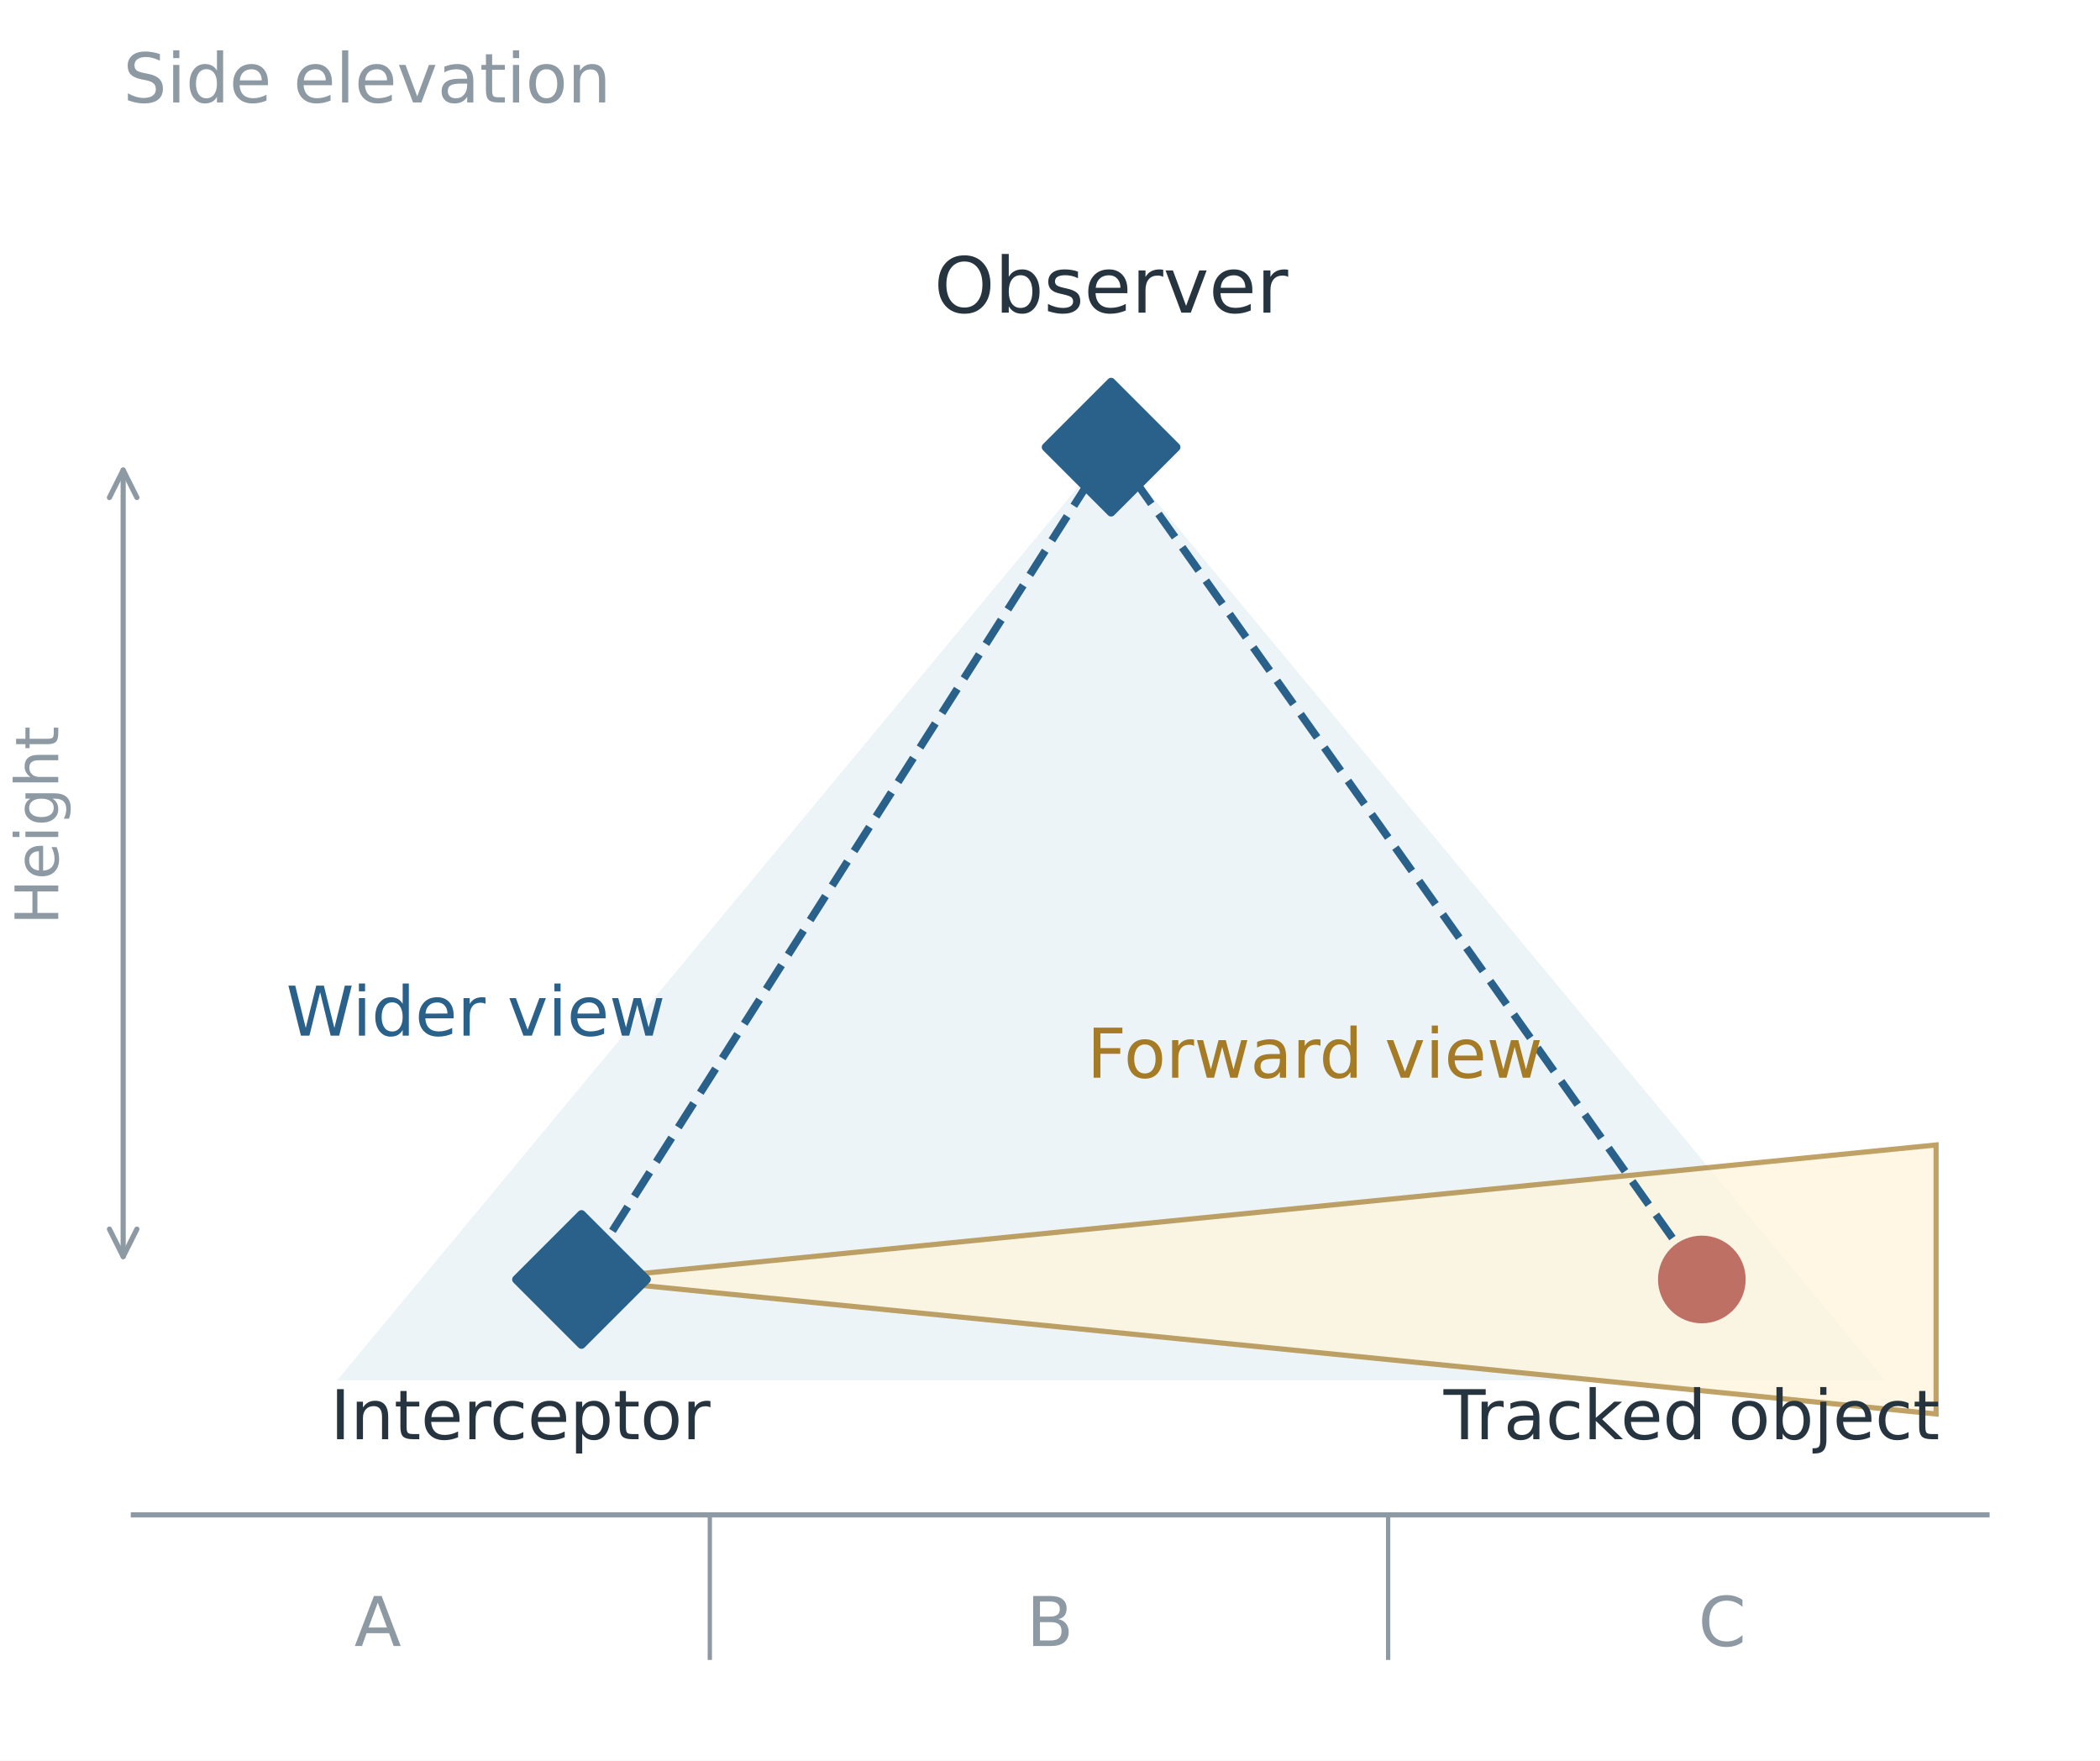
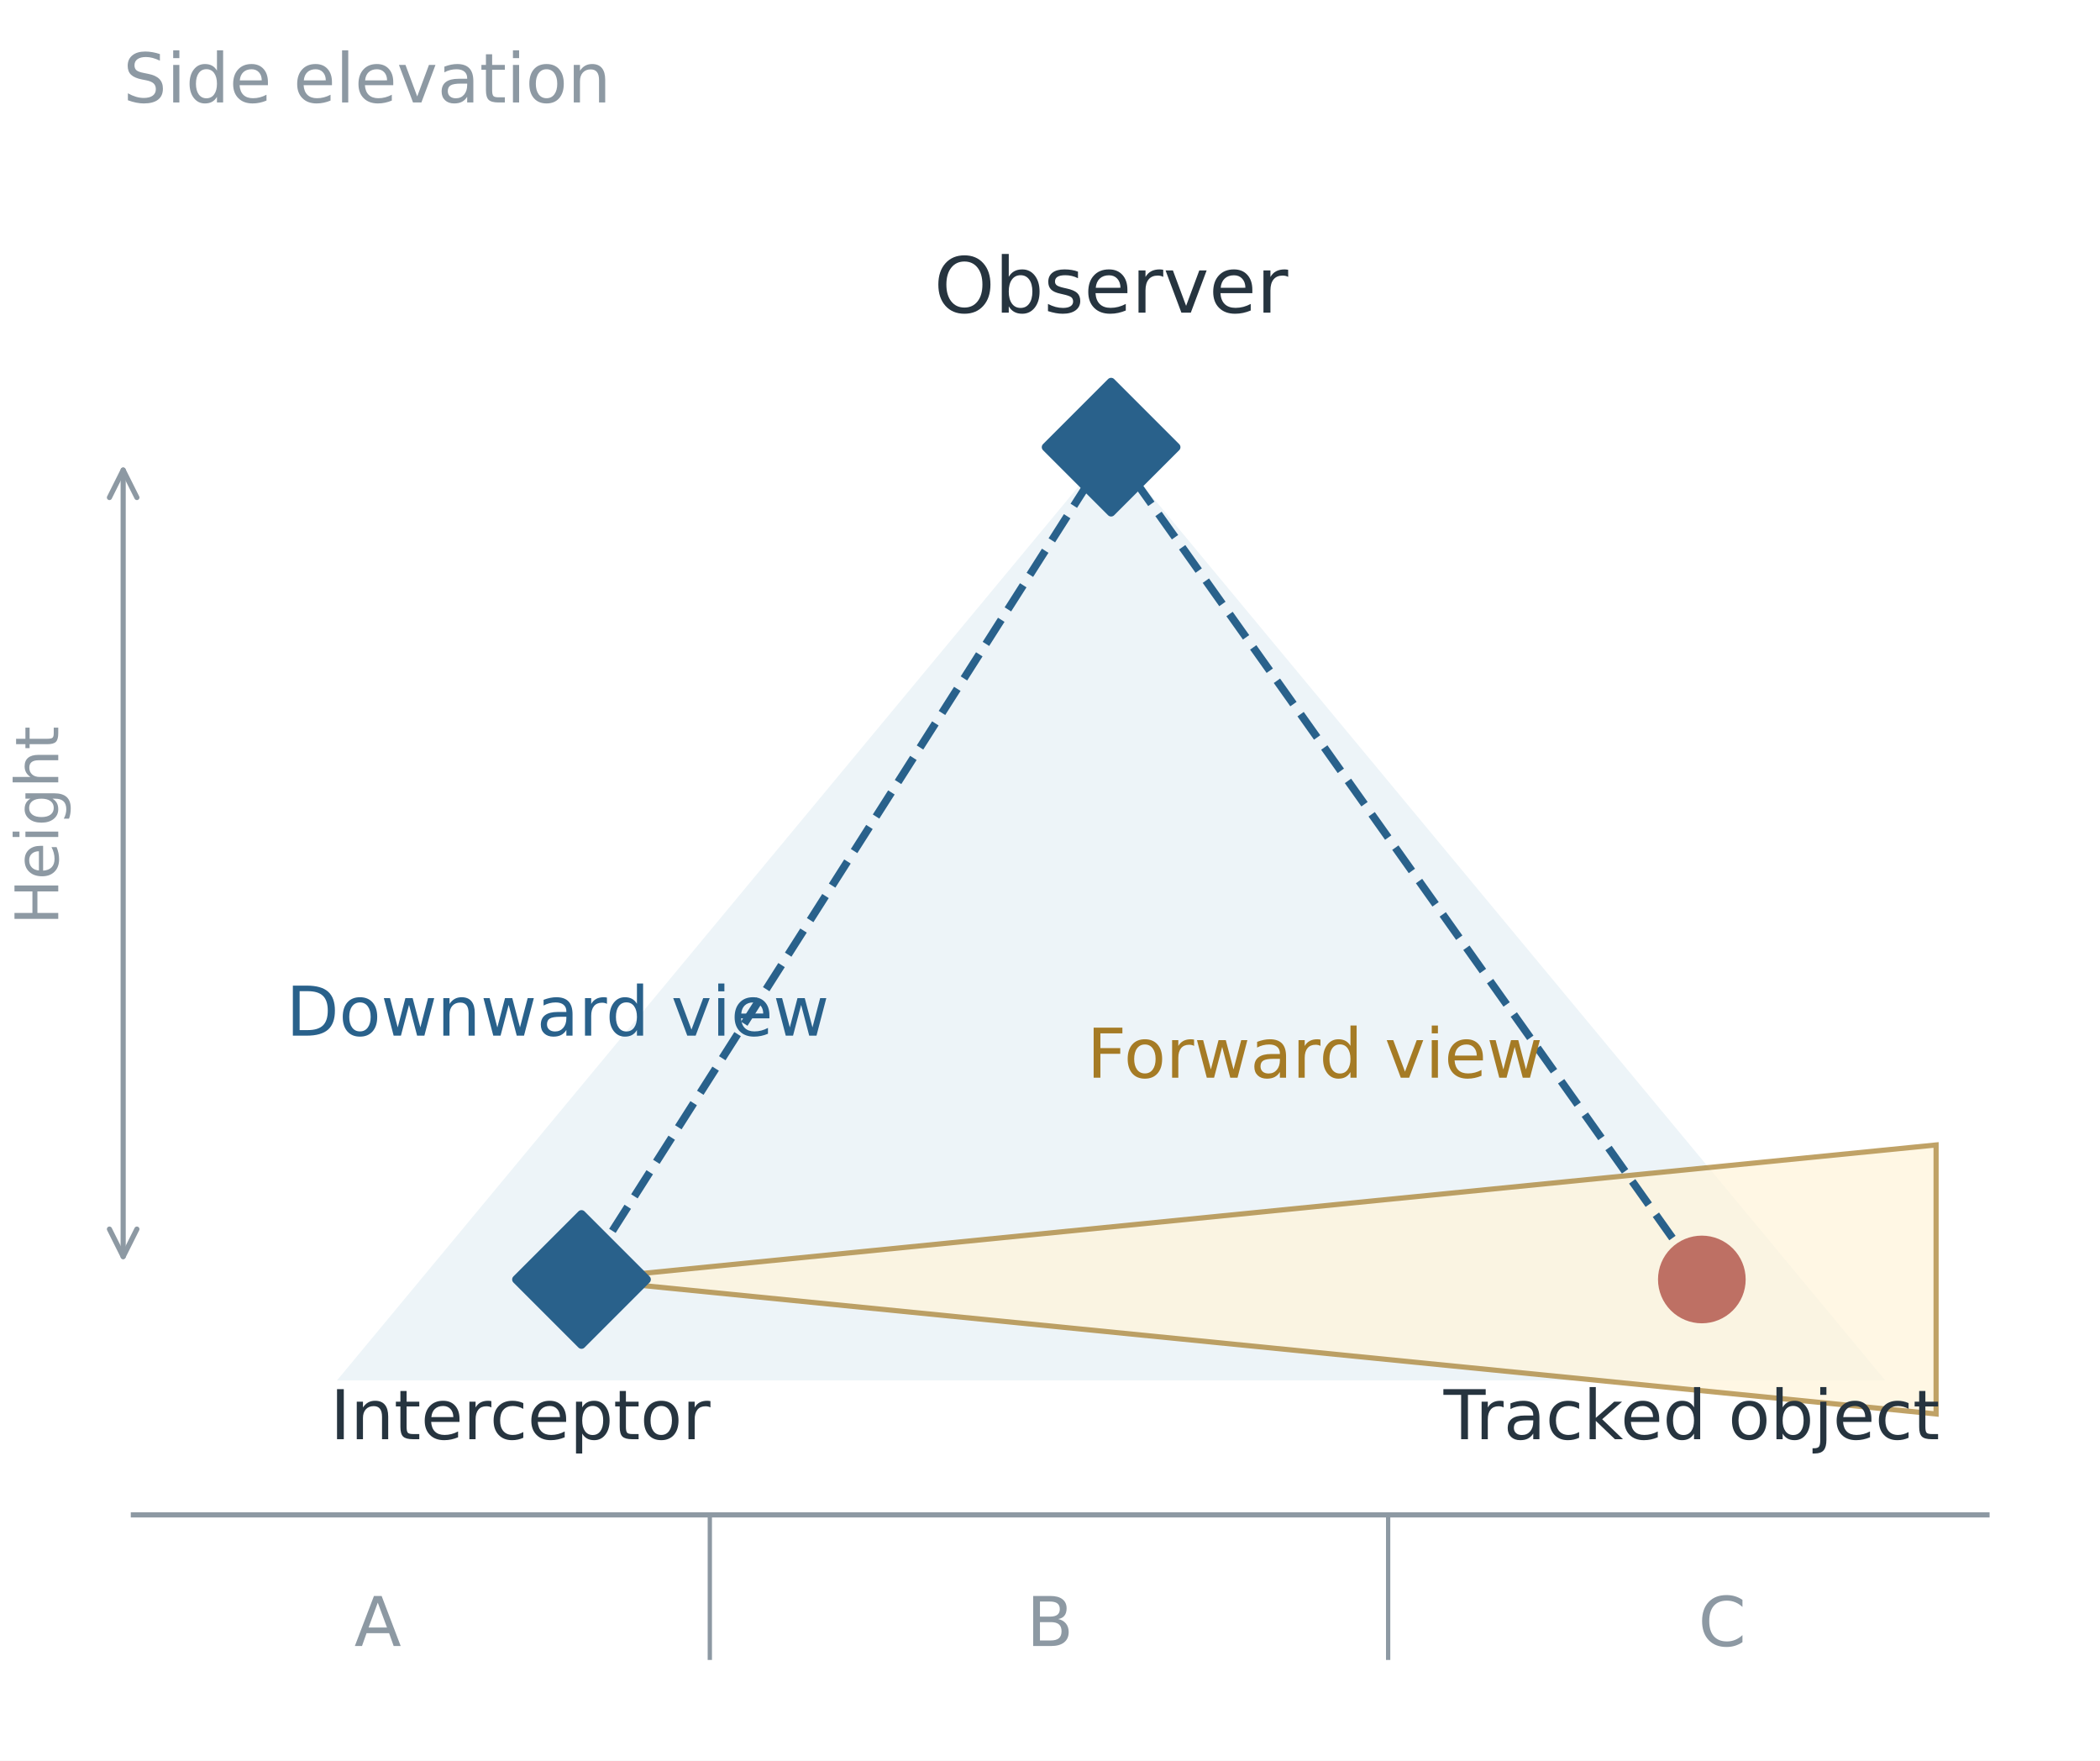
<svg xmlns="http://www.w3.org/2000/svg" xmlns:xlink="http://www.w3.org/1999/xlink" width="244.8pt" height="205.2pt" viewBox="0 0 244.8 205.2" version="1.1">
  <defs>
    <style type="text/css">*{stroke-linejoin: round; stroke-linecap: butt}</style>
  </defs>
  <g id="figure_1">
    <g id="patch_1">
      <path d="M 0 205.2  L 244.8 205.2  L 244.8 0  L 0 0  z " style="fill: #ffffff" />
    </g>
    <g id="axes_1">
      <g id="patch_2">
-         <path d="M 129.524 52.116  L 39.29 160.877  L 219.757 160.877  z " clip-path="url(#pd69c337cdd)" style="fill: #edf4f8" />
+         <path d="M 129.524 52.116  L 39.29 160.877  L 219.757 160.877  z " clip-path="url(#p89363a7653)" style="fill: #edf4f8" />
      </g>
      <g id="patch_3">
-         <path d="M 67.785 149.119  L 225.693 164.796  L 225.693 133.442  z " clip-path="url(#pd69c337cdd)" style="fill: #fff3d8; opacity: 0.7; stroke: #a57b25; stroke-width: 0.6; stroke-linejoin: miter" />
+         <path d="M 67.785 149.119  L 225.693 164.796  L 225.693 133.442  z " clip-path="url(#p89363a7653)" style="fill: #fff3d8; opacity: 0.7; stroke: #a57b25; stroke-width: 0.6; stroke-linejoin: miter" />
      </g>
      <g id="line2d_1">
-         <path d="M 15.545 176.554  L 231.63 176.554  " clip-path="url(#pd69c337cdd)" style="fill: none; stroke: #8d99a3; stroke-width: 0.6; stroke-linecap: square" />
+         <path d="M 15.545 176.554  L 231.63 176.554  " clip-path="url(#p89363a7653)" style="fill: none; stroke: #8d99a3; stroke-width: 0.6; stroke-linecap: square" />
      </g>
      <g id="line2d_2">
-         <path d="M 82.745 193.211  L 82.745 176.554  " clip-path="url(#pd69c337cdd)" style="fill: none; stroke: #8d99a3; stroke-width: 0.5; stroke-linecap: square" />
+         <path d="M 82.745 193.211  L 82.745 176.554  " clip-path="url(#p89363a7653)" style="fill: none; stroke: #8d99a3; stroke-width: 0.5; stroke-linecap: square" />
      </g>
      <g id="line2d_3">
-         <path d="M 161.818 193.211  L 161.818 176.554  " clip-path="url(#pd69c337cdd)" style="fill: none; stroke: #8d99a3; stroke-width: 0.5; stroke-linecap: square" />
+         <path d="M 161.818 193.211  L 161.818 176.554  " clip-path="url(#p89363a7653)" style="fill: none; stroke: #8d99a3; stroke-width: 0.5; stroke-linecap: square" />
      </g>
      <g id="line2d_4">
-         <path d="M 129.524 52.116  L 67.785 149.119  " clip-path="url(#pd69c337cdd)" style="fill: none; stroke-dasharray: 3.33,1.44; stroke-dashoffset: 0; stroke: #29618b; stroke-width: 0.9" />
+         <path d="M 129.524 52.116  L 67.785 149.119  " clip-path="url(#p89363a7653)" style="fill: none; stroke-dasharray: 3.33,1.44; stroke-dashoffset: 0; stroke: #29618b; stroke-width: 0.9" />
      </g>
      <g id="line2d_5">
-         <path d="M 129.524 52.116  L 198.386 149.119  " clip-path="url(#pd69c337cdd)" style="fill: none; stroke-dasharray: 3.33,1.44; stroke-dashoffset: 0; stroke: #29618b; stroke-width: 0.9" />
+         <path d="M 129.524 52.116  L 198.386 149.119  " clip-path="url(#p89363a7653)" style="fill: none; stroke-dasharray: 3.33,1.44; stroke-dashoffset: 0; stroke: #29618b; stroke-width: 0.9" />
      </g>
      <g id="text_1">
        <g style="fill: #8d99a3" transform="translate(41.30327 191.8394) scale(0.08 -0.08)">
          <defs>
            <path id="DejaVuSans-41" d="M 2188 4044  L 1331 1722  L 3047 1722  L 2188 4044  z M 1831 4666  L 2547 4666  L 4325 0  L 3669 0  L 3244 1197  L 1141 1197  L 716 0  L 50 0  L 1831 4666  z " transform="scale(0.015625)" />
          </defs>
          <use xlink:href="#DejaVuSans-41" />
        </g>
      </g>
      <g id="text_2">
        <g style="fill: #8d99a3" transform="translate(119.6556 191.8394) scale(0.08 -0.08)">
          <defs>
            <path id="DejaVuSans-42" d="M 1259 2228  L 1259 519  L 2272 519  Q 2781 519 3026 730  Q 3272 941 3272 1375  Q 3272 1813 3026 2020  Q 2781 2228 2272 2228  L 1259 2228  z M 1259 4147  L 1259 2741  L 2194 2741  Q 2656 2741 2882 2914  Q 3109 3088 3109 3444  Q 3109 3797 2882 3972  Q 2656 4147 2194 4147  L 1259 4147  z M 628 4666  L 2241 4666  Q 2963 4666 3353 4366  Q 3744 4066 3744 3513  Q 3744 3084 3544 2831  Q 3344 2578 2956 2516  Q 3422 2416 3680 2098  Q 3938 1781 3938 1306  Q 3938 681 3513 340  Q 3088 0 2303 0  L 628 0  L 628 4666  z " transform="scale(0.015625)" />
          </defs>
          <use xlink:href="#DejaVuSans-42" />
        </g>
      </g>
      <g id="text_3">
        <g style="fill: #8d99a3" transform="translate(197.9674 191.8394) scale(0.08 -0.08)">
          <defs>
            <path id="DejaVuSans-43" d="M 4122 4306  L 4122 3641  Q 3803 3938 3442 4084  Q 3081 4231 2675 4231  Q 1875 4231 1450 3742  Q 1025 3253 1025 2328  Q 1025 1406 1450 917  Q 1875 428 2675 428  Q 3081 428 3442 575  Q 3803 722 4122 1019  L 4122 359  Q 3791 134 3420 21  Q 3050 -91 2638 -91  Q 1578 -91 968 557  Q 359 1206 359 2328  Q 359 3453 968 4101  Q 1578 4750 2638 4750  Q 3056 4750 3426 4639  Q 3797 4528 4122 4306  z " transform="scale(0.015625)" />
          </defs>
          <use xlink:href="#DejaVuSans-43" />
        </g>
      </g>
      <g id="text_4">
        <g style="fill: #8d99a3" transform="translate(14.35752 11.94264) scale(0.08 -0.08)">
          <defs>
            <path id="DejaVuSans-53" d="M 3425 4513  L 3425 3897  Q 3066 4069 2747 4153  Q 2428 4238 2131 4238  Q 1616 4238 1336 4038  Q 1056 3838 1056 3469  Q 1056 3159 1242 3001  Q 1428 2844 1947 2747  L 2328 2669  Q 3034 2534 3370 2195  Q 3706 1856 3706 1288  Q 3706 609 3251 259  Q 2797 -91 1919 -91  Q 1588 -91 1214 -16  Q 841 59 441 206  L 441 856  Q 825 641 1194 531  Q 1563 422 1919 422  Q 2459 422 2753 634  Q 3047 847 3047 1241  Q 3047 1584 2836 1778  Q 2625 1972 2144 2069  L 1759 2144  Q 1053 2284 737 2584  Q 422 2884 422 3419  Q 422 4038 858 4394  Q 1294 4750 2059 4750  Q 2388 4750 2728 4690  Q 3069 4631 3425 4513  z " transform="scale(0.015625)" />
            <path id="DejaVuSans-69" d="M 603 3500  L 1178 3500  L 1178 0  L 603 0  L 603 3500  z M 603 4863  L 1178 4863  L 1178 4134  L 603 4134  L 603 4863  z " transform="scale(0.015625)" />
            <path id="DejaVuSans-64" d="M 2906 2969  L 2906 4863  L 3481 4863  L 3481 0  L 2906 0  L 2906 525  Q 2725 213 2448 61  Q 2172 -91 1784 -91  Q 1150 -91 751 415  Q 353 922 353 1747  Q 353 2572 751 3078  Q 1150 3584 1784 3584  Q 2172 3584 2448 3432  Q 2725 3281 2906 2969  z M 947 1747  Q 947 1113 1208 752  Q 1469 391 1925 391  Q 2381 391 2643 752  Q 2906 1113 2906 1747  Q 2906 2381 2643 2742  Q 2381 3103 1925 3103  Q 1469 3103 1208 2742  Q 947 2381 947 1747  z " transform="scale(0.015625)" />
            <path id="DejaVuSans-65" d="M 3597 1894  L 3597 1613  L 953 1613  Q 991 1019 1311 708  Q 1631 397 2203 397  Q 2534 397 2845 478  Q 3156 559 3463 722  L 3463 178  Q 3153 47 2828 -22  Q 2503 -91 2169 -91  Q 1331 -91 842 396  Q 353 884 353 1716  Q 353 2575 817 3079  Q 1281 3584 2069 3584  Q 2775 3584 3186 3129  Q 3597 2675 3597 1894  z M 3022 2063  Q 3016 2534 2758 2815  Q 2500 3097 2075 3097  Q 1594 3097 1305 2825  Q 1016 2553 972 2059  L 3022 2063  z " transform="scale(0.015625)" />
            <path id="DejaVuSans-20" transform="scale(0.015625)" />
            <path id="DejaVuSans-6c" d="M 603 4863  L 1178 4863  L 1178 0  L 603 0  L 603 4863  z " transform="scale(0.015625)" />
            <path id="DejaVuSans-76" d="M 191 3500  L 800 3500  L 1894 563  L 2988 3500  L 3597 3500  L 2284 0  L 1503 0  L 191 3500  z " transform="scale(0.015625)" />
            <path id="DejaVuSans-61" d="M 2194 1759  Q 1497 1759 1228 1600  Q 959 1441 959 1056  Q 959 750 1161 570  Q 1363 391 1709 391  Q 2188 391 2477 730  Q 2766 1069 2766 1631  L 2766 1759  L 2194 1759  z M 3341 1997  L 3341 0  L 2766 0  L 2766 531  Q 2569 213 2275 61  Q 1981 -91 1556 -91  Q 1019 -91 701 211  Q 384 513 384 1019  Q 384 1609 779 1909  Q 1175 2209 1959 2209  L 2766 2209  L 2766 2266  Q 2766 2663 2505 2880  Q 2244 3097 1772 3097  Q 1472 3097 1187 3025  Q 903 2953 641 2809  L 641 3341  Q 956 3463 1253 3523  Q 1550 3584 1831 3584  Q 2591 3584 2966 3190  Q 3341 2797 3341 1997  z " transform="scale(0.015625)" />
            <path id="DejaVuSans-74" d="M 1172 4494  L 1172 3500  L 2356 3500  L 2356 3053  L 1172 3053  L 1172 1153  Q 1172 725 1289 603  Q 1406 481 1766 481  L 2356 481  L 2356 0  L 1766 0  Q 1100 0 847 248  Q 594 497 594 1153  L 594 3053  L 172 3053  L 172 3500  L 594 3500  L 594 4494  L 1172 4494  z " transform="scale(0.015625)" />
            <path id="DejaVuSans-6f" d="M 1959 3097  Q 1497 3097 1228 2736  Q 959 2375 959 1747  Q 959 1119 1226 758  Q 1494 397 1959 397  Q 2419 397 2687 759  Q 2956 1122 2956 1747  Q 2956 2369 2687 2733  Q 2419 3097 1959 3097  z M 1959 3584  Q 2709 3584 3137 3096  Q 3566 2609 3566 1747  Q 3566 888 3137 398  Q 2709 -91 1959 -91  Q 1206 -91 779 398  Q 353 888 353 1747  Q 353 2609 779 3096  Q 1206 3584 1959 3584  z " transform="scale(0.015625)" />
            <path id="DejaVuSans-6e" d="M 3513 2113  L 3513 0  L 2938 0  L 2938 2094  Q 2938 2591 2744 2837  Q 2550 3084 2163 3084  Q 1697 3084 1428 2787  Q 1159 2491 1159 1978  L 1159 0  L 581 0  L 581 3500  L 1159 3500  L 1159 2956  Q 1366 3272 1645 3428  Q 1925 3584 2291 3584  Q 2894 3584 3203 3211  Q 3513 2838 3513 2113  z " transform="scale(0.015625)" />
          </defs>
          <use xlink:href="#DejaVuSans-53" />
          <use xlink:href="#DejaVuSans-69" transform="translate(63.47656 0)" />
          <use xlink:href="#DejaVuSans-64" transform="translate(91.25977 0)" />
          <use xlink:href="#DejaVuSans-65" transform="translate(154.7363 0)" />
          <use xlink:href="#DejaVuSans-20" transform="translate(216.2598 0)" />
          <use xlink:href="#DejaVuSans-65" transform="translate(248.0469 0)" />
          <use xlink:href="#DejaVuSans-6c" transform="translate(309.5703 0)" />
          <use xlink:href="#DejaVuSans-65" transform="translate(337.3535 0)" />
          <use xlink:href="#DejaVuSans-76" transform="translate(398.877 0)" />
          <use xlink:href="#DejaVuSans-61" transform="translate(458.0566 0)" />
          <use xlink:href="#DejaVuSans-74" transform="translate(519.3359 0)" />
          <use xlink:href="#DejaVuSans-69" transform="translate(558.5449 0)" />
          <use xlink:href="#DejaVuSans-6f" transform="translate(586.3281 0)" />
          <use xlink:href="#DejaVuSans-6e" transform="translate(647.5098 0)" />
        </g>
      </g>
      <g id="text_5">
        <g style="fill: #26343f" transform="translate(108.8792 36.43839) scale(0.09 -0.09)">
          <defs>
            <path id="DejaVuSans-4f" d="M 2522 4238  Q 1834 4238 1429 3725  Q 1025 3213 1025 2328  Q 1025 1447 1429 934  Q 1834 422 2522 422  Q 3209 422 3611 934  Q 4013 1447 4013 2328  Q 4013 3213 3611 3725  Q 3209 4238 2522 4238  z M 2522 4750  Q 3503 4750 4090 4092  Q 4678 3434 4678 2328  Q 4678 1225 4090 567  Q 3503 -91 2522 -91  Q 1538 -91 948 565  Q 359 1222 359 2328  Q 359 3434 948 4092  Q 1538 4750 2522 4750  z " transform="scale(0.015625)" />
            <path id="DejaVuSans-62" d="M 3116 1747  Q 3116 2381 2855 2742  Q 2594 3103 2138 3103  Q 1681 3103 1420 2742  Q 1159 2381 1159 1747  Q 1159 1113 1420 752  Q 1681 391 2138 391  Q 2594 391 2855 752  Q 3116 1113 3116 1747  z M 1159 2969  Q 1341 3281 1617 3432  Q 1894 3584 2278 3584  Q 2916 3584 3314 3078  Q 3713 2572 3713 1747  Q 3713 922 3314 415  Q 2916 -91 2278 -91  Q 1894 -91 1617 61  Q 1341 213 1159 525  L 1159 0  L 581 0  L 581 4863  L 1159 4863  L 1159 2969  z " transform="scale(0.015625)" />
            <path id="DejaVuSans-73" d="M 2834 3397  L 2834 2853  Q 2591 2978 2328 3040  Q 2066 3103 1784 3103  Q 1356 3103 1142 2972  Q 928 2841 928 2578  Q 928 2378 1081 2264  Q 1234 2150 1697 2047  L 1894 2003  Q 2506 1872 2764 1633  Q 3022 1394 3022 966  Q 3022 478 2636 193  Q 2250 -91 1575 -91  Q 1294 -91 989 -36  Q 684 19 347 128  L 347 722  Q 666 556 975 473  Q 1284 391 1588 391  Q 1994 391 2212 530  Q 2431 669 2431 922  Q 2431 1156 2273 1281  Q 2116 1406 1581 1522  L 1381 1569  Q 847 1681 609 1914  Q 372 2147 372 2553  Q 372 3047 722 3315  Q 1072 3584 1716 3584  Q 2034 3584 2315 3537  Q 2597 3491 2834 3397  z " transform="scale(0.015625)" />
            <path id="DejaVuSans-72" d="M 2631 2963  Q 2534 3019 2420 3045  Q 2306 3072 2169 3072  Q 1681 3072 1420 2755  Q 1159 2438 1159 1844  L 1159 0  L 581 0  L 581 3500  L 1159 3500  L 1159 2956  Q 1341 3275 1631 3429  Q 1922 3584 2338 3584  Q 2397 3584 2469 3576  Q 2541 3569 2628 3553  L 2631 2963  z " transform="scale(0.015625)" />
          </defs>
          <use xlink:href="#DejaVuSans-4f" />
          <use xlink:href="#DejaVuSans-62" transform="translate(78.71094 0)" />
          <use xlink:href="#DejaVuSans-73" transform="translate(142.1875 0)" />
          <use xlink:href="#DejaVuSans-65" transform="translate(194.2871 0)" />
          <use xlink:href="#DejaVuSans-72" transform="translate(255.8105 0)" />
          <use xlink:href="#DejaVuSans-76" transform="translate(296.9238 0)" />
          <use xlink:href="#DejaVuSans-65" transform="translate(356.1035 0)" />
          <use xlink:href="#DejaVuSans-72" transform="translate(417.627 0)" />
        </g>
      </g>
      <g id="text_6">
        <g style="fill: #29618b" transform="translate(33.354 120.7038) scale(0.08 -0.08)">
          <defs>
-             <path id="DejaVuSans-57" d="M 213 4666  L 850 4666  L 1831 722  L 2809 4666  L 3519 4666  L 4500 722  L 5478 4666  L 6119 4666  L 4947 0  L 4153 0  L 3169 4050  L 2175 0  L 1381 0  L 213 4666  z " transform="scale(0.015625)" />
+             <path id="DejaVuSans-44" d="M 1259 4147  L 1259 519  L 2022 519  Q 2988 519 3436 956  Q 3884 1394 3884 2338  Q 3884 3275 3436 3711  Q 2988 4147 2022 4147  L 1259 4147  z M 628 4666  L 1925 4666  Q 3281 4666 3915 4102  Q 4550 3538 4550 2338  Q 4550 1131 3912 565  Q 3275 0 1925 0  L 628 0  L 628 4666  z " transform="scale(0.015625)" />
            <path id="DejaVuSans-77" d="M 269 3500  L 844 3500  L 1563 769  L 2278 3500  L 2956 3500  L 3675 769  L 4391 3500  L 4966 3500  L 4050 0  L 3372 0  L 2619 2869  L 1863 0  L 1184 0  L 269 3500  z " transform="scale(0.015625)" />
          </defs>
-           <use xlink:href="#DejaVuSans-57" />
-           <use xlink:href="#DejaVuSans-69" transform="translate(96.62695 0)" />
-           <use xlink:href="#DejaVuSans-64" transform="translate(124.4102 0)" />
-           <use xlink:href="#DejaVuSans-65" transform="translate(187.8867 0)" />
-           <use xlink:href="#DejaVuSans-72" transform="translate(249.4102 0)" />
-           <use xlink:href="#DejaVuSans-20" transform="translate(290.5234 0)" />
-           <use xlink:href="#DejaVuSans-76" transform="translate(322.3105 0)" />
-           <use xlink:href="#DejaVuSans-69" transform="translate(381.4902 0)" />
-           <use xlink:href="#DejaVuSans-65" transform="translate(409.2734 0)" />
-           <use xlink:href="#DejaVuSans-77" transform="translate(470.7969 0)" />
+           <use xlink:href="#DejaVuSans-44" />
+           <use xlink:href="#DejaVuSans-6f" transform="translate(77.00195 0)" />
+           <use xlink:href="#DejaVuSans-77" transform="translate(138.1836 0)" />
+           <use xlink:href="#DejaVuSans-6e" transform="translate(219.9707 0)" />
+           <use xlink:href="#DejaVuSans-77" transform="translate(283.3496 0)" />
+           <use xlink:href="#DejaVuSans-61" transform="translate(365.1367 0)" />
+           <use xlink:href="#DejaVuSans-72" transform="translate(426.416 0)" />
+           <use xlink:href="#DejaVuSans-64" transform="translate(465.7793 0)" />
+           <use xlink:href="#DejaVuSans-20" transform="translate(529.2559 0)" />
+           <use xlink:href="#DejaVuSans-76" transform="translate(561.043 0)" />
+           <use xlink:href="#DejaVuSans-69" transform="translate(620.2227 0)" />
+           <use xlink:href="#DejaVuSans-65" transform="translate(648.0059 0)" />
+           <use xlink:href="#DejaVuSans-77" transform="translate(709.5293 0)" />
        </g>
      </g>
      <g id="text_7">
        <g style="fill: #26343f" transform="translate(38.50269 167.7356) scale(0.08 -0.08)">
          <defs>
            <path id="DejaVuSans-49" d="M 628 4666  L 1259 4666  L 1259 0  L 628 0  L 628 4666  z " transform="scale(0.015625)" />
            <path id="DejaVuSans-63" d="M 3122 3366  L 3122 2828  Q 2878 2963 2633 3030  Q 2388 3097 2138 3097  Q 1578 3097 1268 2742  Q 959 2388 959 1747  Q 959 1106 1268 751  Q 1578 397 2138 397  Q 2388 397 2633 464  Q 2878 531 3122 666  L 3122 134  Q 2881 22 2623 -34  Q 2366 -91 2075 -91  Q 1284 -91 818 406  Q 353 903 353 1747  Q 353 2603 823 3093  Q 1294 3584 2113 3584  Q 2378 3584 2631 3529  Q 2884 3475 3122 3366  z " transform="scale(0.015625)" />
            <path id="DejaVuSans-70" d="M 1159 525  L 1159 -1331  L 581 -1331  L 581 3500  L 1159 3500  L 1159 2969  Q 1341 3281 1617 3432  Q 1894 3584 2278 3584  Q 2916 3584 3314 3078  Q 3713 2572 3713 1747  Q 3713 922 3314 415  Q 2916 -91 2278 -91  Q 1894 -91 1617 61  Q 1341 213 1159 525  z M 3116 1747  Q 3116 2381 2855 2742  Q 2594 3103 2138 3103  Q 1681 3103 1420 2742  Q 1159 2381 1159 1747  Q 1159 1113 1420 752  Q 1681 391 2138 391  Q 2594 391 2855 752  Q 3116 1113 3116 1747  z " transform="scale(0.015625)" />
          </defs>
          <use xlink:href="#DejaVuSans-49" />
          <use xlink:href="#DejaVuSans-6e" transform="translate(29.49219 0)" />
          <use xlink:href="#DejaVuSans-74" transform="translate(92.87109 0)" />
          <use xlink:href="#DejaVuSans-65" transform="translate(132.0801 0)" />
          <use xlink:href="#DejaVuSans-72" transform="translate(193.6035 0)" />
          <use xlink:href="#DejaVuSans-63" transform="translate(232.4668 0)" />
          <use xlink:href="#DejaVuSans-65" transform="translate(287.4473 0)" />
          <use xlink:href="#DejaVuSans-70" transform="translate(348.9707 0)" />
          <use xlink:href="#DejaVuSans-74" transform="translate(412.4473 0)" />
          <use xlink:href="#DejaVuSans-6f" transform="translate(451.6562 0)" />
          <use xlink:href="#DejaVuSans-72" transform="translate(512.8379 0)" />
        </g>
      </g>
      <g id="text_8">
        <g style="fill: #26343f" transform="translate(168.2805 167.7356) scale(0.08 -0.08)">
          <defs>
            <path id="DejaVuSans-54" d="M -19 4666  L 3928 4666  L 3928 4134  L 2272 4134  L 2272 0  L 1638 0  L 1638 4134  L -19 4134  L -19 4666  z " transform="scale(0.015625)" />
            <path id="DejaVuSans-6b" d="M 581 4863  L 1159 4863  L 1159 1991  L 2875 3500  L 3609 3500  L 1753 1863  L 3688 0  L 2938 0  L 1159 1709  L 1159 0  L 581 0  L 581 4863  z " transform="scale(0.015625)" />
            <path id="DejaVuSans-6a" d="M 603 3500  L 1178 3500  L 1178 -63  Q 1178 -731 923 -1031  Q 669 -1331 103 -1331  L -116 -1331  L -116 -844  L 38 -844  Q 366 -844 484 -692  Q 603 -541 603 -63  L 603 3500  z M 603 4863  L 1178 4863  L 1178 4134  L 603 4134  L 603 4863  z " transform="scale(0.015625)" />
          </defs>
          <use xlink:href="#DejaVuSans-54" />
          <use xlink:href="#DejaVuSans-72" transform="translate(46.33398 0)" />
          <use xlink:href="#DejaVuSans-61" transform="translate(87.44727 0)" />
          <use xlink:href="#DejaVuSans-63" transform="translate(148.7266 0)" />
          <use xlink:href="#DejaVuSans-6b" transform="translate(203.707 0)" />
          <use xlink:href="#DejaVuSans-65" transform="translate(257.9922 0)" />
          <use xlink:href="#DejaVuSans-64" transform="translate(319.5156 0)" />
          <use xlink:href="#DejaVuSans-20" transform="translate(382.9922 0)" />
          <use xlink:href="#DejaVuSans-6f" transform="translate(414.7793 0)" />
          <use xlink:href="#DejaVuSans-62" transform="translate(475.9609 0)" />
          <use xlink:href="#DejaVuSans-6a" transform="translate(539.4375 0)" />
          <use xlink:href="#DejaVuSans-65" transform="translate(567.2207 0)" />
          <use xlink:href="#DejaVuSans-63" transform="translate(628.7441 0)" />
          <use xlink:href="#DejaVuSans-74" transform="translate(683.7246 0)" />
        </g>
      </g>
      <g id="text_9">
        <g style="fill: #a57b25" transform="translate(126.703 125.6029) scale(0.08 -0.08)">
          <defs>
            <path id="DejaVuSans-46" d="M 628 4666  L 3309 4666  L 3309 4134  L 1259 4134  L 1259 2759  L 3109 2759  L 3109 2228  L 1259 2228  L 1259 0  L 628 0  L 628 4666  z " transform="scale(0.015625)" />
          </defs>
          <use xlink:href="#DejaVuSans-46" />
          <use xlink:href="#DejaVuSans-6f" transform="translate(53.89453 0)" />
          <use xlink:href="#DejaVuSans-72" transform="translate(115.0762 0)" />
          <use xlink:href="#DejaVuSans-77" transform="translate(156.1895 0)" />
          <use xlink:href="#DejaVuSans-61" transform="translate(237.9766 0)" />
          <use xlink:href="#DejaVuSans-72" transform="translate(299.2559 0)" />
          <use xlink:href="#DejaVuSans-64" transform="translate(338.6191 0)" />
          <use xlink:href="#DejaVuSans-20" transform="translate(402.0957 0)" />
          <use xlink:href="#DejaVuSans-76" transform="translate(433.8828 0)" />
          <use xlink:href="#DejaVuSans-69" transform="translate(493.0625 0)" />
          <use xlink:href="#DejaVuSans-65" transform="translate(520.8457 0)" />
          <use xlink:href="#DejaVuSans-77" transform="translate(582.3691 0)" />
        </g>
      </g>
      <g id="patch_4">
        <path d="M 14.358 146.45  Q 14.358 100.617 14.358 54.784  " style="fill: none; stroke: #8d99a3; stroke-width: 0.6; stroke-linecap: round" />
        <path d="M 15.958 143.25  L 14.358 146.45  L 12.758 143.25  " style="fill: none; stroke: #8d99a3; stroke-width: 0.6; stroke-linecap: round" />
        <path d="M 12.758 57.984  L 14.358 54.784  L 15.958 57.984  " style="fill: none; stroke: #8d99a3; stroke-width: 0.6; stroke-linecap: round" />
      </g>
      <g id="text_10">
        <g style="fill: #8d99a3" transform="translate(6.790842 107.7783) rotate(-90) scale(0.07 -0.07)">
          <defs>
            <path id="DejaVuSans-48" d="M 628 4666  L 1259 4666  L 1259 2753  L 3553 2753  L 3553 4666  L 4184 4666  L 4184 0  L 3553 0  L 3553 2222  L 1259 2222  L 1259 0  L 628 0  L 628 4666  z " transform="scale(0.015625)" />
            <path id="DejaVuSans-67" d="M 2906 1791  Q 2906 2416 2648 2759  Q 2391 3103 1925 3103  Q 1463 3103 1205 2759  Q 947 2416 947 1791  Q 947 1169 1205 825  Q 1463 481 1925 481  Q 2391 481 2648 825  Q 2906 1169 2906 1791  z M 3481 434  Q 3481 -459 3084 -895  Q 2688 -1331 1869 -1331  Q 1566 -1331 1297 -1286  Q 1028 -1241 775 -1147  L 775 -588  Q 1028 -725 1275 -790  Q 1522 -856 1778 -856  Q 2344 -856 2625 -561  Q 2906 -266 2906 331  L 2906 616  Q 2728 306 2450 153  Q 2172 0 1784 0  Q 1141 0 747 490  Q 353 981 353 1791  Q 353 2603 747 3093  Q 1141 3584 1784 3584  Q 2172 3584 2450 3431  Q 2728 3278 2906 2969  L 2906 3500  L 3481 3500  L 3481 434  z " transform="scale(0.015625)" />
            <path id="DejaVuSans-68" d="M 3513 2113  L 3513 0  L 2938 0  L 2938 2094  Q 2938 2591 2744 2837  Q 2550 3084 2163 3084  Q 1697 3084 1428 2787  Q 1159 2491 1159 1978  L 1159 0  L 581 0  L 581 4863  L 1159 4863  L 1159 2956  Q 1366 3272 1645 3428  Q 1925 3584 2291 3584  Q 2894 3584 3203 3211  Q 3513 2838 3513 2113  z " transform="scale(0.015625)" />
          </defs>
          <use xlink:href="#DejaVuSans-48" />
          <use xlink:href="#DejaVuSans-65" transform="translate(75.19531 0)" />
          <use xlink:href="#DejaVuSans-69" transform="translate(136.7188 0)" />
          <use xlink:href="#DejaVuSans-67" transform="translate(164.502 0)" />
          <use xlink:href="#DejaVuSans-68" transform="translate(227.9785 0)" />
          <use xlink:href="#DejaVuSans-74" transform="translate(291.3574 0)" />
        </g>
      </g>
      <g id="PathCollection_1">
        <defs>
-           <path id="m9cbe48c105" d="M 0 7.583  L 7.583 0  L 0 -7.583  L -7.583 0  z " style="stroke: #29618b" />
+           <path id="me03646b787" d="M 0 7.583  L 7.583 0  L 0 -7.583  L -7.583 0  z " style="stroke: #29618b" />
        </defs>
-         <g clip-path="url(#pd69c337cdd)">
-           <use xlink:href="#m9cbe48c105" x="129.524" y="52.116" style="fill: #29618b; stroke: #29618b" />
+         <g clip-path="url(#p89363a7653)">
+           <use xlink:href="#me03646b787" x="129.524" y="52.116" style="fill: #29618b; stroke: #29618b" />
        </g>
      </g>
      <g id="PathCollection_2">
-         <g clip-path="url(#pd69c337cdd)">
-           <use xlink:href="#m9cbe48c105" x="67.785" y="149.119" style="fill: #29618b; stroke: #29618b" />
+         <g clip-path="url(#p89363a7653)">
+           <use xlink:href="#me03646b787" x="67.785" y="149.119" style="fill: #29618b; stroke: #29618b" />
        </g>
      </g>
      <g id="PathCollection_3">
        <defs>
-           <path id="mbc7fba9184" d="M 0 4.61  C 1.223 4.61 2.395 4.124 3.26 3.26  C 4.124 2.395 4.61 1.223 4.61 0  C 4.61 -1.223 4.124 -2.395 3.26 -3.26  C 2.395 -4.124 1.223 -4.61 0 -4.61  C -1.223 -4.61 -2.395 -4.124 -3.26 -3.26  C -4.124 -2.395 -4.61 -1.223 -4.61 0  C -4.61 1.223 -4.124 2.395 -3.26 3.26  C -2.395 4.124 -1.223 4.61 0 4.61  z " style="stroke: #be7064" />
+           <path id="m1839f25727" d="M 0 4.61  C 1.223 4.61 2.395 4.124 3.26 3.26  C 4.124 2.395 4.61 1.223 4.61 0  C 4.61 -1.223 4.124 -2.395 3.26 -3.26  C 2.395 -4.124 1.223 -4.61 0 -4.61  C -1.223 -4.61 -2.395 -4.124 -3.26 -3.26  C -4.124 -2.395 -4.61 -1.223 -4.61 0  C -4.61 1.223 -4.124 2.395 -3.26 3.26  C -2.395 4.124 -1.223 4.61 0 4.61  z " style="stroke: #be7064" />
        </defs>
-         <g clip-path="url(#pd69c337cdd)">
-           <use xlink:href="#mbc7fba9184" x="198.386" y="149.119" style="fill: #be7064; stroke: #be7064" />
+         <g clip-path="url(#p89363a7653)">
+           <use xlink:href="#m1839f25727" x="198.386" y="149.119" style="fill: #be7064; stroke: #be7064" />
        </g>
      </g>
    </g>
  </g>
  <defs>
-     <clipPath id="pd69c337cdd">
+     <clipPath id="p89363a7653">
      <rect x="3.672" y="4.104" width="237.456" height="195.966" />
    </clipPath>
  </defs>
</svg>
